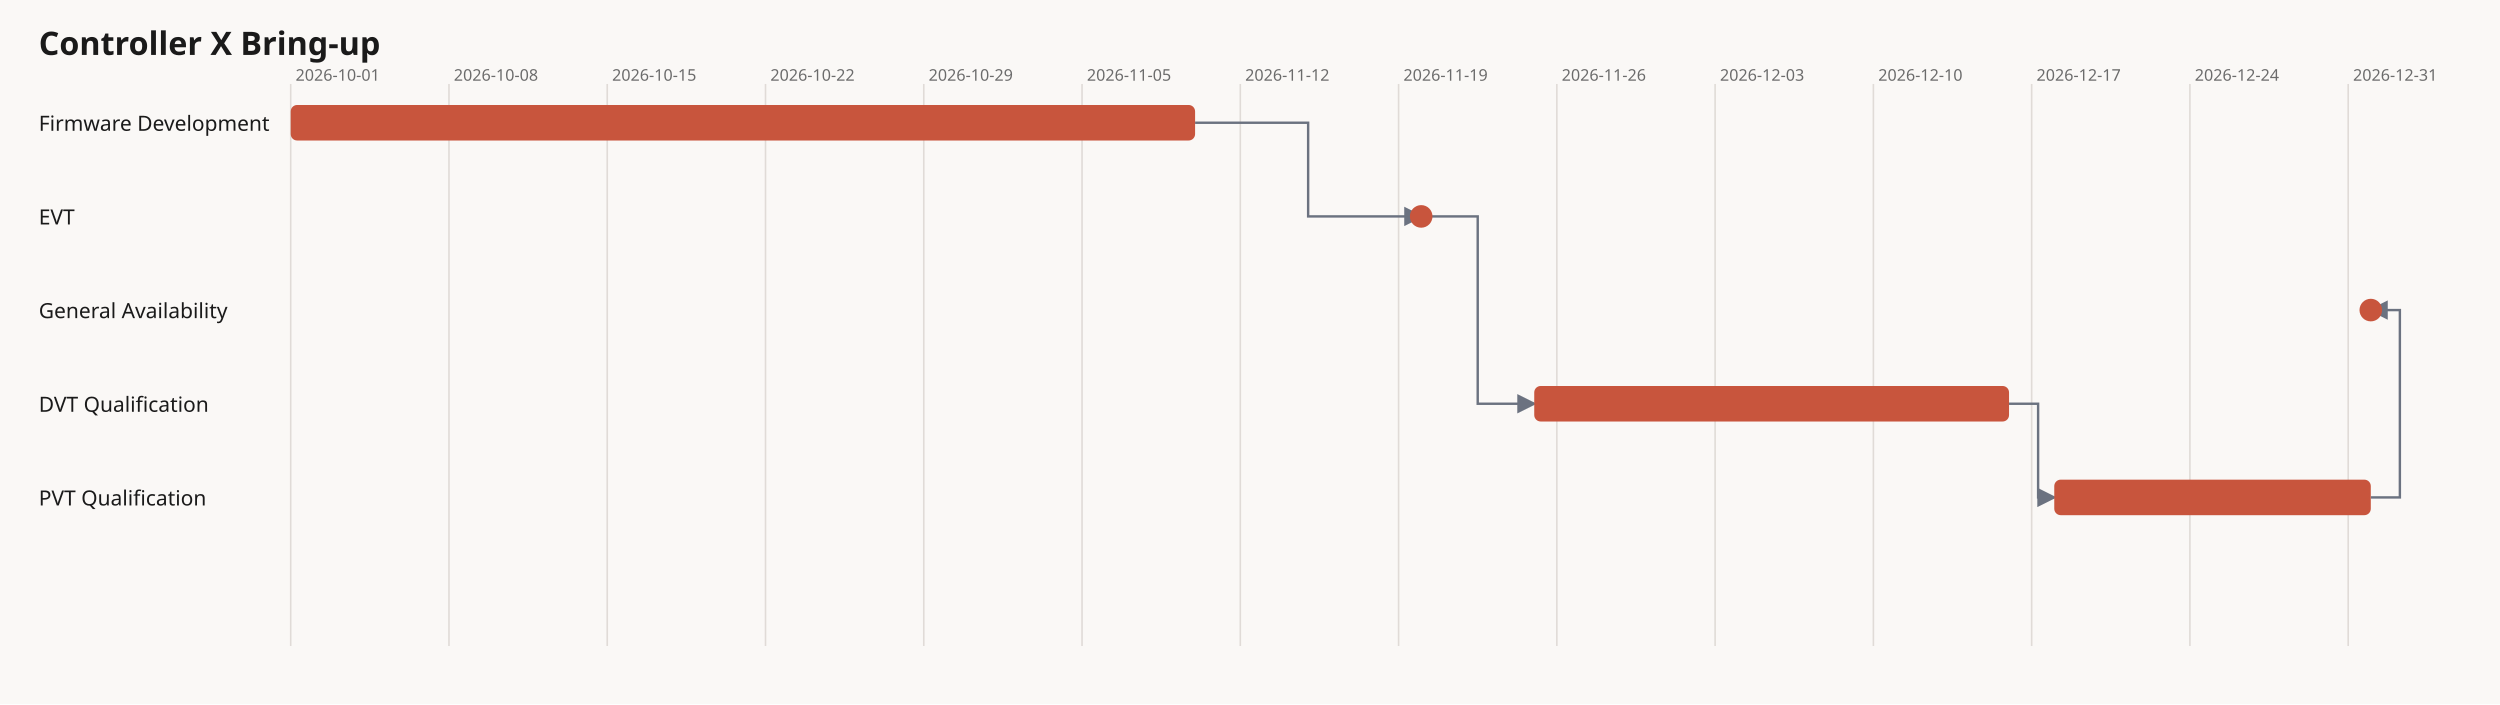
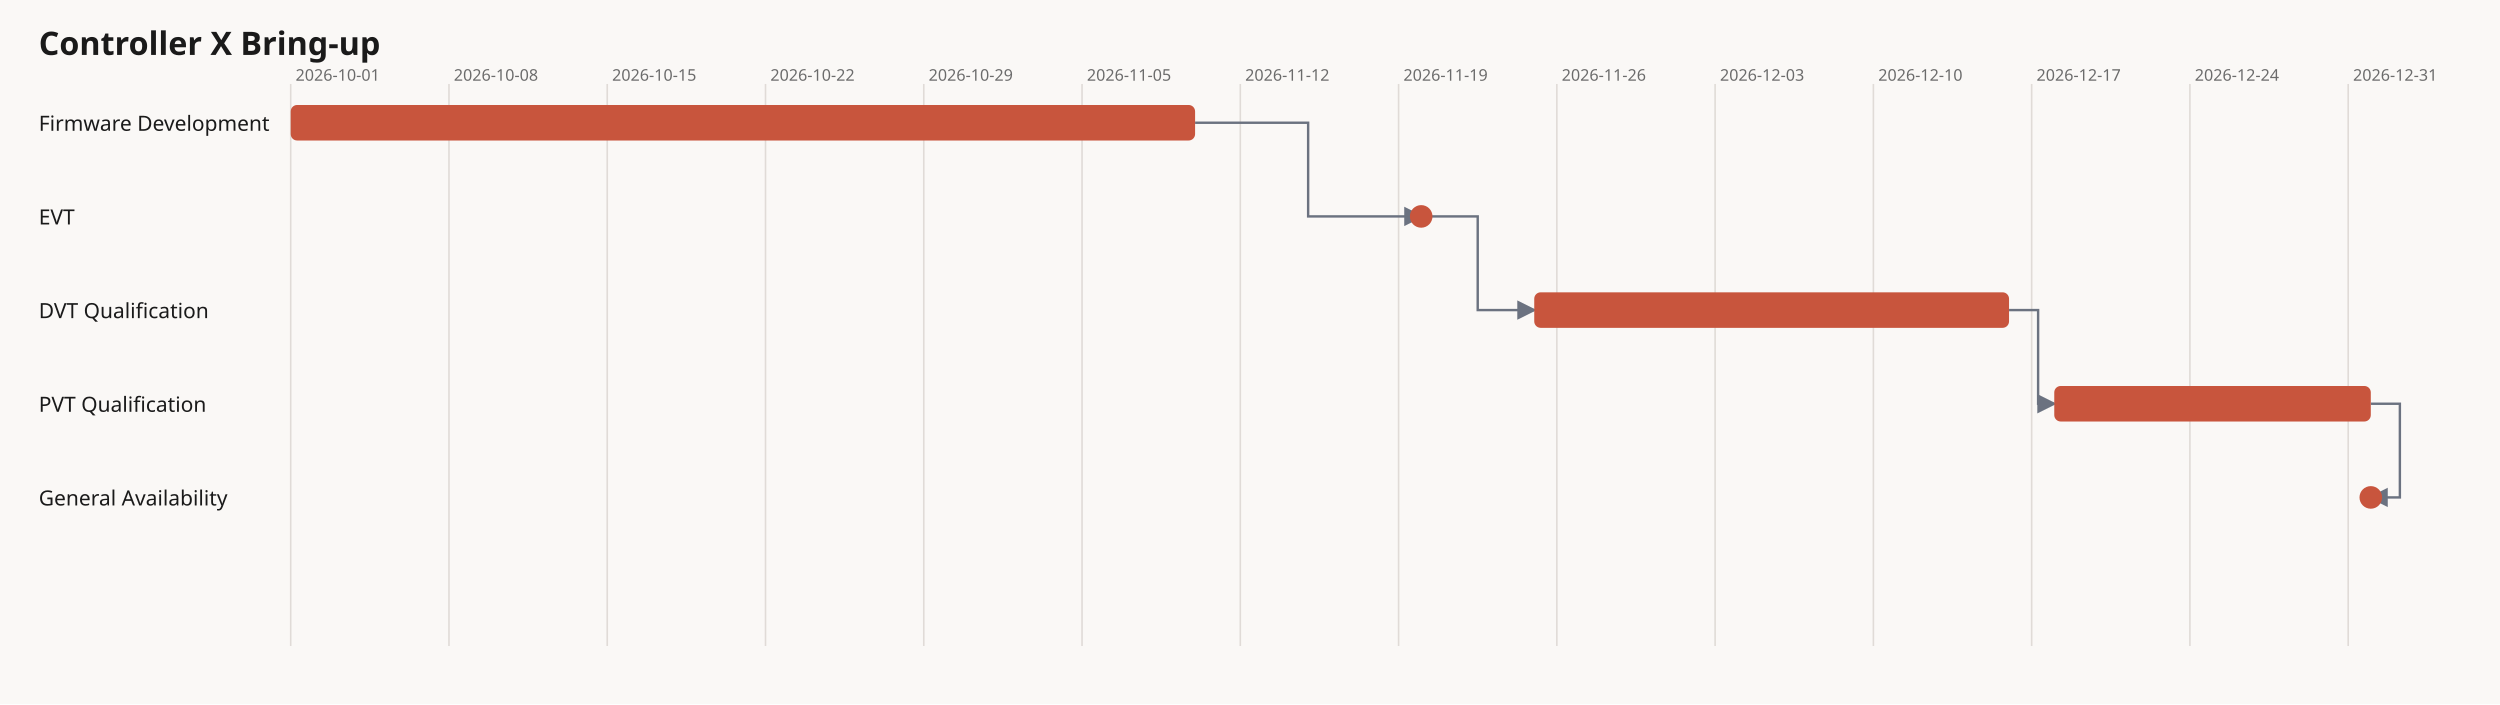
<svg xmlns="http://www.w3.org/2000/svg" width="1548" height="436" viewBox="0 0 1548 436" role="img" aria-labelledby="title desc">
  <defs>
    <marker id="arrow" markerWidth="8" markerHeight="8" refX="7" refY="4" orient="auto">
      <path d="M0,0 L8,4 L0,8 Z" fill="#6b7280" />
    </marker>
  </defs>
  <rect width="1548" height="436" fill="#faf8f6" />
  <text x="24" y="34" font-family="system-ui, sans-serif" font-size="20" font-weight="700" fill="#1a1a1a">Controller X Bring-up</text>
  <line x1="180" y1="52" x2="180" y2="400" stroke="#e0dbd7" stroke-width="1" />
  <text x="183" y="50" font-family="system-ui, sans-serif" font-size="10" fill="#6b6b6b">2026-10-01</text>
  <line x1="278" y1="52" x2="278" y2="400" stroke="#e0dbd7" stroke-width="1" />
  <text x="281" y="50" font-family="system-ui, sans-serif" font-size="10" fill="#6b6b6b">2026-10-08</text>
  <line x1="376" y1="52" x2="376" y2="400" stroke="#e0dbd7" stroke-width="1" />
  <text x="379" y="50" font-family="system-ui, sans-serif" font-size="10" fill="#6b6b6b">2026-10-15</text>
  <line x1="474" y1="52" x2="474" y2="400" stroke="#e0dbd7" stroke-width="1" />
  <text x="477" y="50" font-family="system-ui, sans-serif" font-size="10" fill="#6b6b6b">2026-10-22</text>
  <line x1="572" y1="52" x2="572" y2="400" stroke="#e0dbd7" stroke-width="1" />
  <text x="575" y="50" font-family="system-ui, sans-serif" font-size="10" fill="#6b6b6b">2026-10-29</text>
  <line x1="670" y1="52" x2="670" y2="400" stroke="#e0dbd7" stroke-width="1" />
  <text x="673" y="50" font-family="system-ui, sans-serif" font-size="10" fill="#6b6b6b">2026-11-05</text>
  <line x1="768" y1="52" x2="768" y2="400" stroke="#e0dbd7" stroke-width="1" />
  <text x="771" y="50" font-family="system-ui, sans-serif" font-size="10" fill="#6b6b6b">2026-11-12</text>
  <line x1="866" y1="52" x2="866" y2="400" stroke="#e0dbd7" stroke-width="1" />
  <text x="869" y="50" font-family="system-ui, sans-serif" font-size="10" fill="#6b6b6b">2026-11-19</text>
  <line x1="964" y1="52" x2="964" y2="400" stroke="#e0dbd7" stroke-width="1" />
  <text x="967" y="50" font-family="system-ui, sans-serif" font-size="10" fill="#6b6b6b">2026-11-26</text>
  <line x1="1062" y1="52" x2="1062" y2="400" stroke="#e0dbd7" stroke-width="1" />
  <text x="1065" y="50" font-family="system-ui, sans-serif" font-size="10" fill="#6b6b6b">2026-12-03</text>
  <line x1="1160" y1="52" x2="1160" y2="400" stroke="#e0dbd7" stroke-width="1" />
  <text x="1163" y="50" font-family="system-ui, sans-serif" font-size="10" fill="#6b6b6b">2026-12-10</text>
  <line x1="1258" y1="52" x2="1258" y2="400" stroke="#e0dbd7" stroke-width="1" />
  <text x="1261" y="50" font-family="system-ui, sans-serif" font-size="10" fill="#6b6b6b">2026-12-17</text>
  <line x1="1356" y1="52" x2="1356" y2="400" stroke="#e0dbd7" stroke-width="1" />
  <text x="1359" y="50" font-family="system-ui, sans-serif" font-size="10" fill="#6b6b6b">2026-12-24</text>
  <line x1="1454" y1="52" x2="1454" y2="400" stroke="#e0dbd7" stroke-width="1" />
  <text x="1457" y="50" font-family="system-ui, sans-serif" font-size="10" fill="#6b6b6b">2026-12-31</text>
  <path d="M 740 76 H 810 V 134 H 880" fill="none" stroke="#6b7280" stroke-width="1.5" marker-end="url(#arrow)" />
-   <path d="M 880 134 H 915 V 250 H 950" fill="none" stroke="#6b7280" stroke-width="1.5" marker-end="url(#arrow)" />
-   <path d="M 1244 250 H 1262 V 308 H 1272" fill="none" stroke="#6b7280" stroke-width="1.5" marker-end="url(#arrow)" />
-   <path d="M 1468 308 H 1486 V 192 H 1468" fill="none" stroke="#6b7280" stroke-width="1.5" marker-end="url(#arrow)" />
+   <path d="M 880 134 H 915 V 192 H 950" fill="none" stroke="#6b7280" stroke-width="1.5" marker-end="url(#arrow)" />
+   <path d="M 1244 192 H 1262 V 250 H 1272" fill="none" stroke="#6b7280" stroke-width="1.5" marker-end="url(#arrow)" />
+   <path d="M 1468 250 H 1486 V 308 H 1468" fill="none" stroke="#6b7280" stroke-width="1.5" marker-end="url(#arrow)" />
  <text x="24" y="81" font-family="system-ui, sans-serif" font-size="13" fill="#1a1a1a">Firmware Development</text>
  <rect x="180" y="65" width="560" height="22" rx="4" fill="#c8553d" />
  <text x="24" y="139" font-family="system-ui, sans-serif" font-size="13" fill="#1a1a1a">EVT</text>
  <circle cx="880" cy="134" r="7" fill="#c8553d" />
-   <text x="24" y="197" font-family="system-ui, sans-serif" font-size="13" fill="#1a1a1a">General Availability</text>
-   <circle cx="1468" cy="192" r="7" fill="#c8553d" />
-   <text x="24" y="255" font-family="system-ui, sans-serif" font-size="13" fill="#1a1a1a">DVT Qualification</text>
-   <rect x="950" y="239" width="294" height="22" rx="4" fill="#c8553d" />
-   <text x="24" y="313" font-family="system-ui, sans-serif" font-size="13" fill="#1a1a1a">PVT Qualification</text>
-   <rect x="1272" y="297" width="196" height="22" rx="4" fill="#c8553d" />
+   <text x="24" y="197" font-family="system-ui, sans-serif" font-size="13" fill="#1a1a1a">DVT Qualification</text>
+   <rect x="950" y="181" width="294" height="22" rx="4" fill="#c8553d" />
+   <text x="24" y="255" font-family="system-ui, sans-serif" font-size="13" fill="#1a1a1a">PVT Qualification</text>
+   <rect x="1272" y="239" width="196" height="22" rx="4" fill="#c8553d" />
+   <text x="24" y="313" font-family="system-ui, sans-serif" font-size="13" fill="#1a1a1a">General Availability</text>
+   <circle cx="1468" cy="308" r="7" fill="#c8553d" />
</svg>
